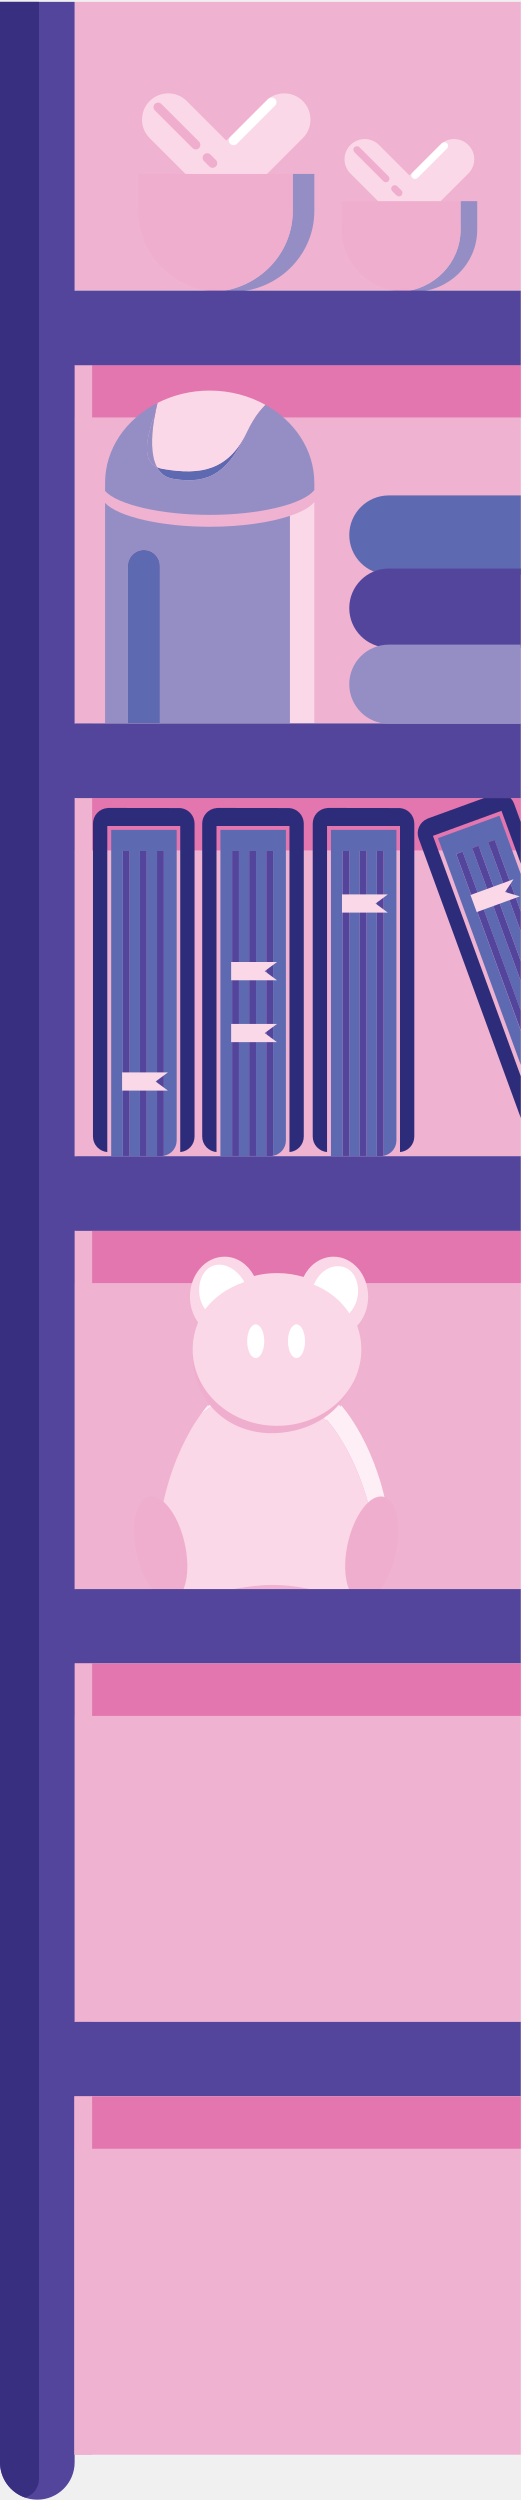
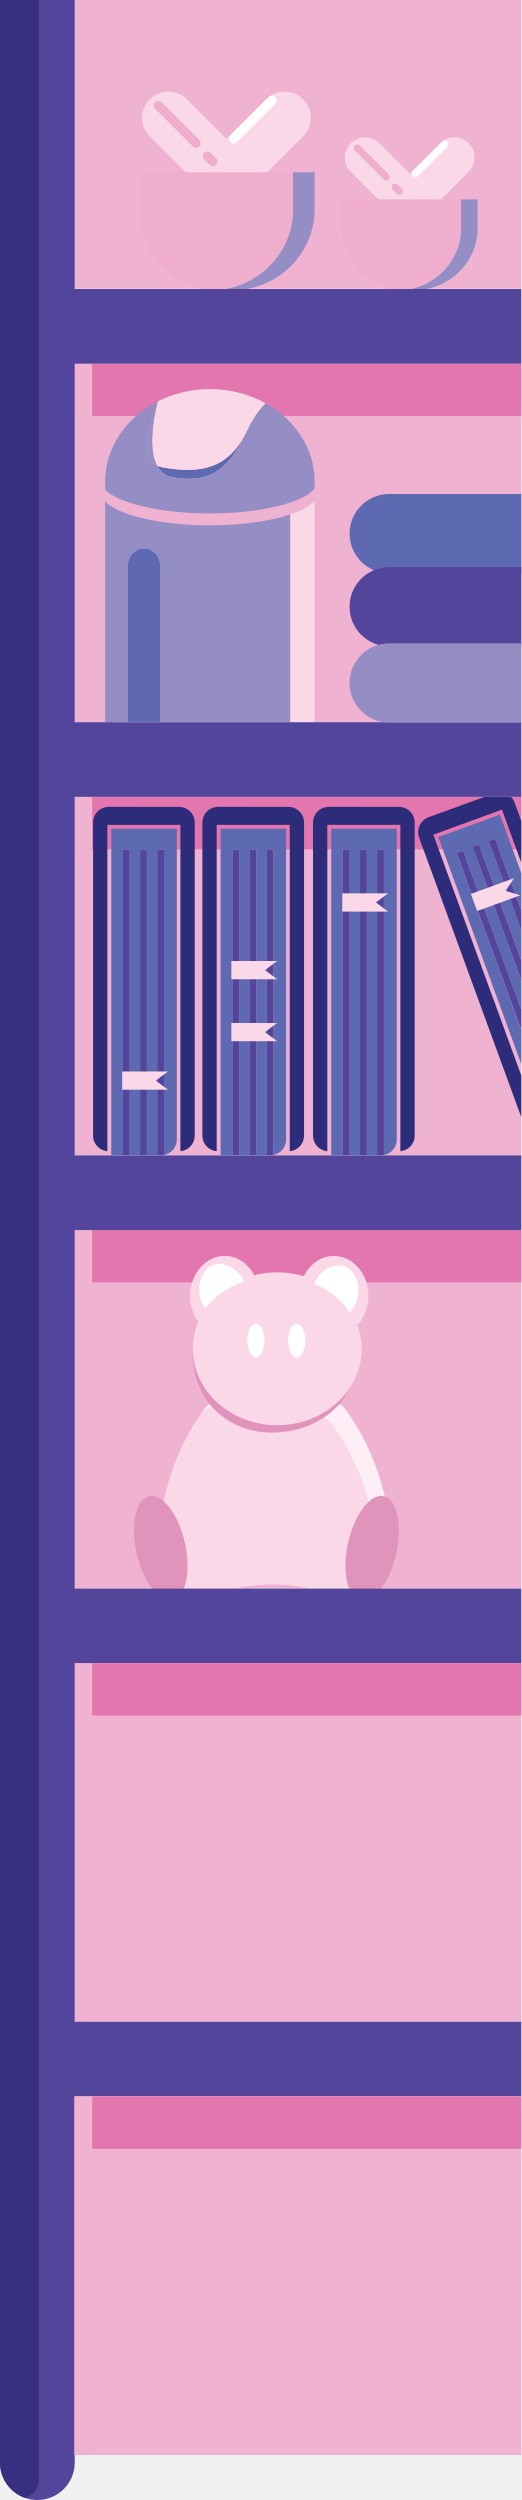
- <svg xmlns="http://www.w3.org/2000/svg" xmlns:xlink="http://www.w3.org/1999/xlink" version="1.1" id="Layer_1" x="0px" y="0px" width="209.313px" height="1005px" viewBox="0 0 209.313 1005" enable-background="new 0 0 209.313 1005" xml:space="preserve">
+ <svg xmlns="http://www.w3.org/2000/svg" xmlns:xlink="http://www.w3.org/1999/xlink" version="1.1" id="Layer_1" x="0px" y="0px" width="195.395px" height="937.129px" viewBox="13.967 0.75 195.395 937.129" enable-background="new 13.967 0.75 195.395 937.129" xml:space="preserve">
  <g>
    <g>
-       <rect x="29.966" y="146.771" fill="#EFB2D1" width="179.396" height="144.04" />
-       <rect x="29.966" y="146.771" fill="#E376AE" width="179.396" height="21.04" />
-       <rect x="29.966" y="146.771" fill="#EFB2D1" width="7.063" height="144.04" />
+       <rect x="41.934" y="137.03" fill="#EFB2D1" width="167.428" height="134.431" />
+       <rect x="41.934" y="137.03" fill="#E376AE" width="167.428" height="19.636" />
+       <rect x="41.934" y="137.03" fill="#EFB2D1" width="6.591" height="134.431" />
    </g>
    <g>
-       <rect x="29.966" y="320.828" fill="#EFB2D1" width="179.396" height="144.04" />
-       <rect x="29.966" y="320.828" fill="#E376AE" width="179.396" height="21.04" />
-       <rect x="29.966" y="320.828" fill="#EFB2D1" width="7.063" height="144.04" />
+       <rect x="41.934" y="299.475" fill="#EFB2D1" width="167.428" height="134.431" />
+       <rect x="41.934" y="299.475" fill="#E376AE" width="167.428" height="19.637" />
+       <rect x="41.934" y="299.475" fill="#EFB2D1" width="6.591" height="134.431" />
    </g>
    <g>
-       <rect x="29.966" y="494.757" fill="#EFB2D1" width="179.396" height="144.04" />
-       <rect x="29.966" y="494.757" fill="#E376AE" width="179.396" height="21.04" />
-       <rect x="29.966" y="494.757" fill="#EFB2D1" width="7.063" height="144.04" />
+       <rect x="41.934" y="461.802" fill="#EFB2D1" width="167.428" height="134.431" />
+       <rect x="41.934" y="461.802" fill="#E376AE" width="167.428" height="19.637" />
+       <rect x="41.934" y="461.802" fill="#EFB2D1" width="6.591" height="134.431" />
    </g>
    <g>
-       <rect x="29.966" y="0.75" fill="#EFB2D1" width="179.396" height="116.008" />
+       <rect x="41.934" y="0.75" fill="#EFB2D1" width="167.428" height="108.27" />
    </g>
    <g>
-       <path fill="#FDEFF5" d="M156.859,614.65c-4.023-32.984-19.866-49.889-19.866-49.889l0.073,0.822    c-7.006-7.308-16.438-11.789-26.817-11.789c-10.266,0-19.604,4.383-26.584,11.543l0.051-0.576c0,0-1.241,1.34-3.104,3.949    c6.612-5.666,14.906-9.043,23.915-9.043c10.381,0,19.813,4.483,26.817,11.789l-0.072-0.82c0,0,15.842,16.901,19.867,49.887    c0.383,3.141,0.551,5.687,0.547,7.729C155.591,631.221,158.719,629.88,156.859,614.65z" />
-       <path fill="#FBD8E7" d="M151.139,620.523c-4.025-32.984-19.867-49.887-19.867-49.887l0.072,0.819    c-7.005-7.305-16.437-11.788-26.817-11.788c-9.009,0-17.303,3.377-23.915,9.043c-0.45,0.629-0.924,1.311-1.439,2.09    c-0.893,1.287-1.723,2.631-2.482,4.028c-4.776,8.267-10.614,21.578-12.84,39.82c-1.632,13.377,0.583,16.033,3.792,14.471    l-0.378,14.4h0.85c2.762,0,5.792-0.951,8.5-1.395c10.79-1.763,21.475-4.892,32.479-4.98c6.281-0.055,12.521,0.932,18.628,2.338    c3.441,0.793,6.887,1.576,10.33,2.357c1.325,0.301,2.651,0.612,3.979,0.908c0.162,0.036,2.689,0.448,2.713,0.622l-1.555-11.877    c4.14,4.558,8.478,6.906,8.498-3.243C151.688,626.209,151.521,623.664,151.139,620.523z" />
-       <path fill="#F0AECE" d="M77.485,541.238c-1.604,20.541,12.979,34.906,31.703,34.906s33.944-12.555,33.944-29.512    C143.133,543.313,77.783,537.427,77.485,541.238z" />
-       <path fill="#FBD8E7" d="M147.995,521.26c0-8.875-6.224-16.07-13.896-16.07c-5.184,0-9.693,3.287-12.083,8.148    c-3.353-1.007-6.933-1.558-10.657-1.558c-3.201,0-6.294,0.41-9.228,1.162c-2.438-4.643-6.836-7.754-11.874-7.754    c-7.677,0-13.897,7.195-13.897,16.07c0,3.953,1.239,7.565,3.285,10.367c-1.41,3.375-2.188,7.032-2.188,10.854    c0,16.957,15.179,30.703,33.902,30.703c18.723,0,33.903-13.746,33.903-30.703c0-3.32-0.591-6.516-1.666-9.51    C146.297,530.039,147.995,525.884,147.995,521.26z" />
-       <path fill="#FFFFFF" d="M98.152,515.404l0.054-0.039c-3.307-5.961-9.528-8.6-13.893-5.896c-4.198,2.602-6.156,10.799-1.877,16.846    C86.28,521.373,91.747,517.525,98.152,515.404z" />
-       <path fill="#FFFFFF" d="M140.447,527.971c5.818-6.482,3.498-15.334-0.51-17.814c-3.938-2.442-10.455-1.26-13.779,6.271    C132.17,518.83,137.174,522.895,140.447,527.971z" />
+       <path fill="#FDEFF5" d="M160.362,573.696c-3.755-30.784-18.54-46.561-18.54-46.561l0.067,0.768    c-6.539-6.821-15.341-11.003-25.027-11.003c-9.582,0-18.297,4.091-24.811,10.773l0.047-0.538c0,0-1.158,1.25-2.896,3.686    c6.171-5.288,13.911-8.438,22.318-8.438c9.689,0,18.492,4.184,25.029,11.003l-0.068-0.767c0,0,14.785,15.772,18.542,46.56    c0.357,2.931,0.516,5.308,0.512,7.214C159.178,589.162,162.098,587.91,160.362,573.696z" />
+       <path fill="#FBD8E7" d="M155.023,579.177c-3.757-30.784-18.542-46.56-18.542-46.56l0.068,0.765    c-6.538-6.817-15.342-11.002-25.029-11.002c-8.407,0-16.147,3.151-22.318,8.439c-0.42,0.587-0.862,1.225-1.343,1.95    c-0.834,1.201-1.607,2.456-2.316,3.759c-4.457,7.717-9.905,20.139-11.983,37.164c-1.522,12.484,0.544,14.964,3.539,13.506    l-0.353,13.439h0.793c2.577,0,5.404-0.889,7.933-1.303c10.07-1.646,20.043-4.565,30.313-4.647    c5.86-0.051,11.685,0.87,17.385,2.183c3.212,0.739,6.428,1.472,9.641,2.2c1.237,0.28,2.476,0.57,3.714,0.849    c0.151,0.031,2.511,0.416,2.532,0.578l-1.452-11.085c3.865,4.255,7.913,6.446,7.933-3.024    C155.535,584.483,155.379,582.108,155.023,579.177z" />
+       <path fill="#E094BC" d="M86.281,505.181c-1.496,19.171,12.113,32.577,29.589,32.577s31.68-11.718,31.68-27.543    C147.551,507.118,86.561,501.625,86.281,505.181z" />
+       <path fill="#FBD8E7" d="M152.089,486.536c0-8.282-5.811-14.998-12.97-14.998c-4.839,0-9.047,3.068-11.276,7.605    c-3.129-0.941-6.471-1.455-9.946-1.455c-2.986,0-5.874,0.383-8.611,1.085c-2.275-4.333-6.381-7.237-11.082-7.237    c-7.165,0-12.972,6.716-12.972,14.999c0,3.689,1.157,7.061,3.066,9.675c-1.316,3.149-2.042,6.563-2.042,10.13    c0,15.826,14.167,28.654,31.64,28.654c17.476,0,31.643-12.828,31.643-28.654c0-3.1-0.553-6.081-1.556-8.875    C150.504,494.729,152.089,490.852,152.089,486.536z" />
+       <path fill="#FFFFFF" d="M105.571,481.071l0.052-0.036c-3.087-5.563-8.894-8.025-12.967-5.502    c-3.918,2.429-5.745,10.079-1.752,15.723C94.49,486.641,99.594,483.052,105.571,481.071z" />
+       <path fill="#FFFFFF" d="M145.044,492.801c5.43-6.051,3.265-14.312-0.477-16.626c-3.675-2.278-9.758-1.177-12.858,5.854    C137.32,484.268,141.99,488.062,145.044,492.801z" />
      <g>
-         <ellipse fill="#FFFFFF" cx="102.797" cy="539.17" rx="3.431" ry="6.766" />
-         <ellipse fill="#FFFFFF" cx="119.188" cy="539.17" rx="3.431" ry="6.766" />
+         <ellipse fill="#FFFFFF" cx="109.906" cy="503.251" rx="3.201" ry="6.315" />
+         <ellipse fill="#FFFFFF" cx="125.203" cy="503.251" rx="3.202" ry="6.315" />
      </g>
-       <path fill="#F0AECE" d="M74.21,620.218c2.623,11.514,0.436,21.889-4.887,23.174c-5.321,1.283-11.761-7.01-14.383-18.521    c-2.621-11.516-0.434-21.889,4.889-23.174C65.149,600.412,71.589,608.703,74.21,620.218z M139.854,620.218    c-2.621,11.514-0.435,21.889,4.889,23.174c5.32,1.283,11.76-7.01,14.383-18.521c2.621-11.516,0.434-21.889-4.889-23.174    C148.916,600.412,142.477,608.703,139.854,620.218z" />
+       <path fill="#E094BC" d="M83.226,578.893c2.448,10.745,0.407,20.428-4.562,21.628c-4.966,1.197-10.977-6.543-13.424-17.286    c-2.445-10.748-0.404-20.429,4.563-21.628C74.769,560.408,80.78,568.145,83.226,578.893z M144.49,578.893    c-2.445,10.745-0.404,20.428,4.563,21.628c4.965,1.197,10.976-6.543,13.424-17.286c2.446-10.748,0.404-20.429-4.563-21.628    S146.939,568.145,144.49,578.893z" />
    </g>
    <g>
      <g>
-         <path fill="#FBD8E7" d="M121.729,40.621c-4.119-4.117-10.793-4.117-14.907,0L90.95,56.491l-15.87-15.87     c-4.114-4.117-10.788-4.117-14.906,0c-4.116,4.117-4.116,10.791,0,14.906L80.78,76.135c2.755,2.754,6.659,3.656,10.169,2.721     c3.514,0.937,7.416,0.033,10.173-2.721l20.606-20.607C125.844,51.412,125.844,44.738,121.729,40.621z" />
-         <path fill="#948EC5" d="M117.681,69.93v14.933c0,17.196-13.711,31.265-31.071,32.431c0.773,0.054,1.549,0.087,2.335,0.087h4.012     c18.45,0,33.402-14.558,33.402-32.518V69.93H117.681z" />
-         <path fill="#F0AECE" d="M117.681,84.862V69.93H55.539v14.933c0,17.196,13.711,31.265,31.07,32.431     C103.97,116.127,117.681,102.059,117.681,84.862z" />
+         <path fill="#FBD8E7" d="M127.573,37.961c-3.844-3.843-10.071-3.843-13.911,0L98.85,52.772L84.038,37.961     c-3.841-3.843-10.068-3.843-13.912,0c-3.842,3.843-3.842,10.071,0,13.912l19.23,19.233c2.572,2.57,6.215,3.412,9.49,2.54     c3.28,0.874,6.922,0.031,9.495-2.54l19.23-19.232C131.415,48.032,131.415,41.803,127.573,37.961z" />
+         <path fill="#948EC5" d="M123.797,65.315v13.937c0,16.05-12.796,29.18-28.999,30.268c0.722,0.051,1.446,0.081,2.179,0.081h3.745     c17.219,0,31.173-13.586,31.173-30.349V65.315H123.797z" />
+         <path fill="#F0AECE" d="M123.797,79.251V65.315H65.801v13.937c0,16.05,12.796,29.18,28.997,30.268     C111.001,108.43,123.797,95.302,123.797,79.251z" />
        <g>
-           <path fill="#F0AECE" d="M80.006,56.927c0.718,0.72,0.718,1.892,0,2.609l0,0c-0.723,0.72-1.893,0.72-2.612,0l-15.15-15.147      c-0.722-0.722-0.722-1.892,0-2.61l0,0c0.722-0.722,1.892-0.722,2.61,0L80.006,56.927z" />
-           <path fill="#F0AECE" d="M86.794,64.318c0.72,0.721,0.72,1.891,0,2.613l0,0c-0.724,0.723-1.894,0.723-2.613,0l-2.192-2.193      c-0.719-0.719-0.719-1.891,0-2.609l0,0c0.722-0.725,1.892-0.725,2.611,0L86.794,64.318z" />
+           <path fill="#F0AECE" d="M88.635,53.18c0.67,0.671,0.67,1.765,0,2.434l0,0c-0.674,0.672-1.767,0.672-2.438,0L72.059,41.478      c-0.674-0.675-0.674-1.768,0-2.438l0,0c0.673-0.673,1.765-0.673,2.436,0L88.635,53.18z" />
+           <path fill="#F0AECE" d="M94.971,60.077c0.671,0.672,0.671,1.765,0,2.439l0,0c-0.676,0.674-1.768,0.674-2.439,0l-2.046-2.047      c-0.671-0.672-0.671-1.766,0-2.437l0,0c0.676-0.676,1.768-0.676,2.438,0L94.971,60.077z" />
        </g>
-         <path fill="#FFFFFF" d="M95.234,57.816c-0.74,0.742-1.947,0.742-2.691,0l0,0c-0.741-0.746-0.741-1.948,0-2.691l15.361-15.362     c0.742-0.742,1.947-0.742,2.691,0l0,0c0.744,0.745,0.744,1.949,0,2.691L95.234,57.816z" />
+         <path fill="#FFFFFF" d="M102.847,54.009c-0.69,0.693-1.816,0.693-2.511,0l0,0c-0.691-0.695-0.691-1.817,0-2.512l14.336-14.336     c0.691-0.692,1.816-0.692,2.512,0l0,0c0.694,0.694,0.694,1.818,0,2.511L102.847,54.009z" />
      </g>
      <g>
-         <path fill="#FBD8E7" d="M188.271,58.282c-3.17-3.169-8.31-3.169-11.479,0l-12.221,12.22l-12.217-12.22     c-3.17-3.169-8.307-3.169-11.478,0c-3.168,3.171-3.168,8.308,0,11.479l15.866,15.864c2.119,2.119,5.125,2.814,7.828,2.095     c2.707,0.721,5.709,0.024,7.83-2.095L188.27,69.76C191.438,66.59,191.438,61.453,188.271,58.282z" />
-         <path fill="#948EC5" d="M185.154,80.847v11.498c0,13.238-10.553,24.068-23.922,24.967c0.597,0.042,1.192,0.067,1.799,0.067h3.088     c14.205,0,25.721-11.206,25.721-25.034V80.847H185.154z" />
-         <path fill="#F0AECE" d="M185.154,92.345V80.847h-47.844v11.498c0,13.238,10.559,24.068,23.922,24.967     C174.602,116.414,185.154,105.584,185.154,92.345z" />
+         <path fill="#FBD8E7" d="M189.678,54.444c-2.959-2.958-7.756-2.958-10.713,0l-11.406,11.404l-11.402-11.404     c-2.958-2.958-7.752-2.958-10.712,0c-2.956,2.959-2.956,7.753,0,10.713l14.81,14.805c1.977,1.979,4.782,2.627,7.305,1.956     c2.526,0.672,5.328,0.021,7.308-1.956l14.813-14.806C192.633,62.198,192.633,57.403,189.678,54.444z" />
+         <path fill="#948EC5" d="M186.769,75.504v10.731c0,12.354-9.849,22.462-22.326,23.301c0.559,0.039,1.112,0.063,1.68,0.063h2.883     c13.257,0,24.005-10.458,24.005-23.363V75.504H186.769z" />
+         <path fill="#F0AECE" d="M186.769,86.235V75.504h-44.651v10.731c0,12.354,9.854,22.462,22.325,23.301     C176.92,108.698,186.769,98.59,186.769,86.235z" />
        <g>
-           <path fill="#F0AECE" d="M156.148,70.837c0.554,0.556,0.554,1.456,0,2.014l0,0c-0.559,0.553-1.455,0.553-2.012-0.004      l-11.666-11.661c-0.553-0.558-0.553-1.456,0-2.014l0,0c0.559-0.553,1.457-0.553,2.014,0L156.148,70.837z" />
-           <path fill="#F0AECE" d="M161.375,76.528c0.553,0.555,0.553,1.456,0,2.011l0,0c-0.555,0.558-1.456,0.558-2.012,0l-1.688-1.688      c-0.553-0.556-0.553-1.453,0-2.011l0,0c0.558-0.555,1.458-0.555,2.013,0L161.375,76.528z" />
+           <path fill="#F0AECE" d="M159.698,66.161c0.519,0.521,0.519,1.359,0,1.88l0,0c-0.521,0.517-1.356,0.517-1.877-0.003      l-10.889-10.883c-0.516-0.521-0.516-1.359,0-1.88l0,0c0.521-0.516,1.36-0.516,1.88,0L159.698,66.161z" />
+           <path fill="#F0AECE" d="M164.576,71.473c0.516,0.518,0.516,1.358,0,1.876l0,0c-0.52,0.521-1.359,0.521-1.879,0l-1.574-1.575      c-0.517-0.521-0.517-1.356,0-1.877l0,0c0.521-0.519,1.359-0.519,1.878,0L164.576,71.473z" />
        </g>
-         <path fill="#FFFFFF" d="M167.874,71.521c-0.571,0.569-1.501,0.569-2.071,0l0,0c-0.572-0.572-0.572-1.499,0-2.072l11.826-11.828     c0.571-0.573,1.501-0.573,2.073,0l0,0c0.571,0.572,0.571,1.502,0,2.076L167.874,71.521z" />
+         <path fill="#FFFFFF" d="M170.642,66.8c-0.533,0.53-1.399,0.53-1.933,0l0,0c-0.534-0.533-0.534-1.398,0-1.934l11.037-11.039     c0.532-0.535,1.399-0.535,1.935,0l0,0c0.532,0.534,0.532,1.402,0,1.938L170.642,66.8z" />
      </g>
    </g>
    <g>
-       <path fill="#5D6AB2" d="M69.458,192.47c15.339,2.638,22.594-3.302,30.183-19.465c-7.589,16.163-18.802,18.146-34.141,15.507    c-0.923-0.158-1.713-0.41-2.409-0.728C64.379,190.211,66.4,191.943,69.458,192.47z" />
-       <path fill="#FBD8E7" d="M84.3,157.007c-7.652,0-14.805,1.832-20.985,4.983c-0.492,2.028-1.029,4.53-1.447,7.223    c-0.99,6.377-1.303,13.817,1.224,18.572c0.696,0.316,1.486,0.568,2.409,0.728c15.339,2.639,26.552,0.656,34.141-15.507    c0.644-1.367,1.331-2.621,2.048-3.793c1.572-2.569,3.29-4.698,5.032-6.456C100.227,159.135,92.553,157.007,84.3,157.007z" />
-       <path fill="#948EC5" d="M106.721,162.757c-1.742,1.758-3.46,3.887-5.032,6.456c-0.717,1.172-1.404,2.426-2.048,3.793    c-7.589,16.163-14.844,22.103-30.183,19.465c-3.058-0.526-5.079-2.26-6.367-4.686c-6.016-2.735-4.084-10.998-1.851-18.572    c0.758-2.567,1.549-5.059,2.074-7.223c-12.583,6.412-21.072,18.383-21.072,32.127v3.275c5.072,5.519,22.532,9.588,42.058,9.588    c19.956,0,37.506-4.252,42.058-9.955v-2.908C126.357,180.902,118.506,169.332,106.721,162.757z" />
-       <path fill="#948EC5" d="M61.867,169.213c0.418-2.691,0.955-5.193,1.447-7.223c-0.525,2.164-1.316,4.654-2.074,7.223H61.867z" />
-       <path fill="#948EC5" d="M63.091,187.785c-2.526-4.755-2.214-12.195-1.224-18.572H61.24    C59.007,176.787,57.075,185.05,63.091,187.785z" />
-       <path fill="#FBD8E7" d="M126.357,290.725v-88.916c-1.68,2.104-5.134,4.007-9.814,5.573v83.343H126.357z" />
-       <path fill="#948EC5" d="M51.404,227.533c0-3.553,2.879-6.434,6.432-6.434c3.553,0,6.432,2.881,6.432,6.434v63.191h52.275v-83.343    c-8.017,2.686-19.646,4.383-32.243,4.383c-19.525,0-36.985-4.07-42.058-9.59v88.55h9.162V227.533z" />
-       <path fill="#5D6AB2" d="M64.268,227.533c0-3.553-2.879-6.434-6.432-6.434c-3.553,0-6.432,2.881-6.432,6.434v63.191h12.863    L64.268,227.533L64.268,227.533z" />
+       <path fill="#5D6AB2" d="M78.791,179.68c14.315,2.462,21.086-3.083,28.169-18.167c-7.083,15.084-17.547,16.936-31.863,14.473    c-0.861-0.147-1.599-0.383-2.249-0.68C74.051,177.572,75.937,179.188,78.791,179.68z" />
+       <path fill="#FBD8E7" d="M92.643,146.583c-7.142,0-13.816,1.709-19.585,4.651c-0.459,1.893-0.96,4.228-1.35,6.741    c-0.924,5.951-1.218,12.896,1.142,17.333c0.65,0.295,1.387,0.53,2.249,0.68c14.315,2.462,24.78,0.611,31.863-14.473    c0.602-1.275,1.242-2.445,1.911-3.54c1.468-2.397,3.07-4.385,4.696-6.025C107.507,148.57,100.345,146.583,92.643,146.583z" />
+       <path fill="#948EC5" d="M113.569,151.949c-1.626,1.642-3.229,3.628-4.696,6.025c-0.669,1.095-1.311,2.265-1.911,3.54    c-7.083,15.084-13.854,20.629-28.169,18.167c-2.854-0.491-4.74-2.11-5.942-4.374c-5.614-2.554-3.812-10.265-1.728-17.333    c0.708-2.396,1.445-4.722,1.936-6.741c-11.744,5.983-19.666,17.156-19.666,29.982v3.058c4.733,5.149,21.028,8.948,39.251,8.948    c18.625,0,35.004-3.969,39.252-9.291v-2.715C131.894,168.885,124.568,158.086,113.569,151.949z" />
+       <path fill="#948EC5" d="M71.707,157.974c0.39-2.512,0.891-4.847,1.35-6.741c-0.49,2.02-1.228,4.344-1.936,6.741H71.707z" />
+       <path fill="#948EC5" d="M72.849,175.307c-2.358-4.438-2.065-11.383-1.142-17.333h-0.586    C69.037,165.043,67.235,172.755,72.849,175.307z" />
+       <path fill="#FBD8E7" d="M131.894,271.381v-82.983c-1.566,1.963-4.791,3.74-9.158,5.201v77.783L131.894,271.381L131.894,271.381z" />
+       <path fill="#948EC5" d="M61.941,212.404c0-3.316,2.688-6.004,6.003-6.004c3.316,0,6.002,2.688,6.002,6.004v58.976h48.789v-77.783    c-7.482,2.507-18.336,4.091-30.093,4.091c-18.223,0-34.518-3.799-39.251-8.951v82.644h8.55V212.404z" />
+       <path fill="#5D6AB2" d="M73.947,212.404c0-3.316-2.687-6.004-6.002-6.004c-3.314,0-6.003,2.688-6.003,6.004v58.976h12.005V212.404    L73.947,212.404z" />
    </g>
-     <path fill="#54459C" d="M30.776,116.819c-8.285,0-15.002,6.717-15.002,15.002c0,8.284,6.717,15.001,15.002,15.001h178.585v-30.003   H30.776L30.776,116.819z" />
-     <path fill="#54459C" d="M30.776,290.811c-8.285,0-15.002,6.717-15.002,15.002s6.717,15.002,15.002,15.002h178.585v-30.004H30.776z" />
-     <path fill="#54459C" d="M30.776,464.803c-8.285,0-15.002,6.717-15.002,15.002c0,8.284,6.717,15.001,15.002,15.001h178.585v-30.003   H30.776L30.776,464.803z" />
-     <path fill="#54459C" d="M30.776,638.796c-8.285,0-15.002,6.717-15.002,15.002c0,8.282,6.717,15,15.002,15h178.585v-30.002H30.776z" />
-     <path fill="#5D6AB2" d="M209.361,199.16h-53.045c-8.787,0-15.912,7.124-15.912,15.912c0,8.789,7.125,15.914,15.912,15.914h53.045   V199.16z" />
-     <path fill="#54459C" d="M209.361,228.537h-53.045c-8.787,0-15.912,7.125-15.912,15.914c0,8.788,7.125,15.912,15.912,15.912h53.045   V228.537z" />
-     <path fill="#948EC5" d="M209.361,259.14h-53.045c-8.787,0-15.912,7.124-15.912,15.913s7.125,15.912,15.912,15.912h53.045V259.14z" />
+     <path fill="#54459C" d="M42.689,109.076c-7.73,0-14.001,6.27-14.001,14.001c0,7.732,6.271,14,14.001,14H209.36v-28.001H42.689   L42.689,109.076z" />
+     <path fill="#54459C" d="M42.689,271.461c-7.73,0-14.001,6.27-14.001,14.001c0,7.732,6.271,14.002,14.001,14.002H209.36v-28.003   H42.689z" />
+     <path fill="#54459C" d="M42.689,433.846c-7.73,0-14.001,6.269-14.001,14.001c0,7.73,6.271,14,14.001,14H209.36v-28.001H42.689   L42.689,433.846z" />
+     <path fill="#54459C" d="M42.689,596.231c-7.73,0-14.001,6.271-14.001,14.002c0,7.729,6.271,13.999,14.001,13.999H209.36v-28.001   H42.689L42.689,596.231z" />
+     <path fill="#5D6AB2" d="M209.361,185.924h-49.506c-8.201,0-14.851,6.649-14.851,14.852c0,8.203,6.648,14.853,14.851,14.853h49.506   V185.924z" />
+     <path fill="#54459C" d="M209.361,213.341h-49.506c-8.201,0-14.851,6.649-14.851,14.853c0,8.202,6.648,14.851,14.851,14.851h49.506   V213.341z" />
+     <path fill="#948EC5" d="M209.361,241.903h-49.506c-8.201,0-14.851,6.649-14.851,14.852c0,8.203,6.648,14.851,14.851,14.851h49.506   V241.903z" />
    <g>
-       <rect x="29.966" y="668.757" fill="#EFB2D1" width="179.396" height="144.04" />
-       <rect x="29.966" y="668.757" fill="#E376AE" width="179.396" height="21.04" />
-       <rect x="29.966" y="668.757" fill="#EFB2D1" width="7.063" height="144.04" />
+       <rect x="41.934" y="624.194" fill="#EFB2D1" width="167.428" height="134.431" />
+       <rect x="41.934" y="624.194" fill="#E376AE" width="167.428" height="19.636" />
+       <rect x="41.934" y="624.194" fill="#EFB2D1" width="6.591" height="134.431" />
    </g>
-     <path fill="#54459C" d="M30.776,812.796c-8.285,0-15.002,6.717-15.002,15.002c0,8.282,6.717,15,15.002,15h178.585v-30.002H30.776z" />
+     <path fill="#54459C" d="M42.689,758.625c-7.73,0-14.001,6.269-14.001,14c0,7.729,6.271,14,14.001,14H209.36v-28H42.689z" />
    <g>
-       <path fill="#54459C" d="M0,0.75v989.112c0,8.285,6.717,15.002,15.002,15.002c8.284,0,15.001-6.717,15.001-15.002V0.75H0z" />
-       <path fill="#382F81" d="M15.67,996.563V0.75H0v989.112c0,6.587,4.252,12.169,10.155,14.188    C13.35,1003.06,15.67,1000.084,15.67,996.563z" />
+       <path fill="#54459C" d="M13.967,0.75v923.128c0,7.731,6.269,14.001,14.001,14.001c7.73,0,14-6.27,14-14.001V0.75H13.967z" />
+       <path fill="#382F81" d="M28.592,930.133V0.75H13.967v923.128c0,6.146,3.968,11.356,9.477,13.241    C26.426,936.195,28.592,933.418,28.592,930.133z" />
    </g>
    <g>
-       <rect x="29.966" y="842.757" fill="#EFB2D1" width="179.396" height="144.04" />
-       <rect x="29.966" y="842.757" fill="#E376AE" width="179.396" height="21.04" />
-       <rect x="29.966" y="842.757" fill="#EFB2D1" width="7.063" height="144.04" />
+       <rect x="41.934" y="786.587" fill="#EFB2D1" width="167.428" height="134.432" />
+       <rect x="41.934" y="786.587" fill="#E376AE" width="167.428" height="19.637" />
+       <rect x="41.934" y="786.587" fill="#EFB2D1" width="6.591" height="134.432" />
    </g>
    <g>
      <g>
-         <defs>
-           <rect id="SVGID_1_" x="29.966" y="320.828" width="179.396" height="144.04" />
-         </defs>
-         <clipPath id="SVGID_2_">
-           <use xlink:href="#SVGID_1_" overflow="visible" />
-         </clipPath>
-         <g clip-path="url(#SVGID_2_)">
-           <rect x="49.399" y="342.094" fill="#54459C" width="2.743" height="122.608" />
-           <rect x="56.263" y="342.094" fill="#54459C" width="2.743" height="122.608" />
+         <g>
          <g>
-             <path fill="#5D6AB2" d="M44.697,464.699c0.179,0.015,0.353,0.053,0.537,0.053h19.499c0.162,0,0.315-0.034,0.476-0.049h-2.086       V342.094h2.742v122.543c2.932-0.531,5.161-3.085,5.161-6.174V333.613H44.697V464.699z M56.263,342.094h2.743v122.608h-2.743       V342.094z M49.399,342.094h2.743v122.608h-2.743V342.094z" />
-             <path fill="#54459C" d="M63.123,342.094v122.608h2.086c0.219-0.018,0.443-0.023,0.656-0.065V342.094H63.123z" />
-             <path fill="#2D2C7A" d="M72.398,324.837l-28.733-0.046c-0.165,0-0.318,0.035-0.479,0.046c-3.246,0.252-5.811,2.938-5.811,6.243       v125.815c0,3.29,2.534,5.957,5.753,6.237V332.048h0.058h29.213h0.058v131.086c3.217-0.28,5.752-2.947,5.752-6.237V331.08       C78.208,327.773,75.643,325.089,72.398,324.837z" />
-             <polygon fill="#FBD8E7" points="67.503,438.427 49.076,438.427 49.076,431.105 67.503,431.105 62.549,434.764      " />
-             <path fill="#5D6AB2" d="M88.605,464.699c0.183,0.015,0.353,0.053,0.538,0.053h19.502c0.161,0,0.312-0.034,0.473-0.049h-2.086       V342.094h2.742v122.543c2.93-0.531,5.16-3.085,5.16-6.174V333.613H88.605V464.699z M100.17,342.094h2.743v122.608h-2.743       V342.094z M93.31,342.094h2.746v122.608H93.31V342.094z" />
-             <rect x="93.31" y="342.094" fill="#54459C" width="2.746" height="122.608" />
-             <rect x="100.17" y="342.094" fill="#54459C" width="2.743" height="122.608" />
-             <path fill="#54459C" d="M107.032,342.094v122.608h2.086c0.22-0.018,0.443-0.023,0.656-0.065V342.094H107.032z" />
-             <path fill="#2D2C7A" d="M116.309,324.837l-28.733-0.046c-0.166,0-0.321,0.035-0.482,0.046       c-3.245,0.252-5.808,2.938-5.808,6.243v125.815c0,3.29,2.53,5.957,5.749,6.237V332.048h0.059h29.216h0.056v131.086       c3.219-0.28,5.751-2.947,5.751-6.237V331.08C122.115,327.773,119.553,325.089,116.309,324.837z" />
-             <polygon fill="#FBD8E7" points="111.344,418.949 92.919,418.949 92.919,411.634 111.344,411.634 106.396,415.287      " />
-             <polygon fill="#FBD8E7" points="111.344,394.057 92.919,394.057 92.919,386.736 111.344,386.736 106.396,390.395      " />
-             <path fill="#5D6AB2" d="M133.037,464.699c0.178,0.015,0.354,0.053,0.535,0.053h19.502c0.162,0,0.314-0.034,0.474-0.049h-2.087       V342.094h2.745v122.543c2.931-0.531,5.157-3.085,5.157-6.174V333.613h-26.326V464.699z M144.602,342.094h2.744v122.608h-2.744       V342.094z M137.738,342.094h2.746v122.608h-2.746V342.094z" />
-             <rect x="137.738" y="342.094" fill="#54459C" width="2.746" height="122.608" />
-             <rect x="144.602" y="342.094" fill="#54459C" width="2.744" height="122.608" />
-             <path fill="#54459C" d="M151.461,342.094v122.608h2.087c0.22-0.018,0.442-0.023,0.658-0.065V342.094H151.461z" />
-             <path fill="#2D2C7A" d="M160.736,324.837l-28.731-0.046c-0.163,0-0.317,0.035-0.479,0.046c-3.246,0.252-5.81,2.938-5.81,6.243       v125.815c0,3.29,2.53,5.957,5.753,6.237V332.048h0.057h29.211h0.061v131.086c3.219-0.28,5.751-2.947,5.751-6.237V331.08       C166.547,327.773,163.984,325.089,160.736,324.837z" />
-             <polygon fill="#FBD8E7" points="155.904,366.877 137.48,366.877 137.48,359.559 155.904,359.559 150.955,363.218      " />
-             <path fill="#5D6AB2" d="M221.035,460.064c0.175-0.049,0.355-0.073,0.525-0.131l18.314-6.697c0.15-0.055,0.283-0.138,0.43-0.207       l-1.961,0.715L196.27,338.58l2.571-0.936l42.06,115.099c2.568-1.509,3.785-4.671,2.729-7.568l-42.848-117.268l-24.731,9.036       L221.035,460.064z M189.82,340.938l2.578-0.942l42.08,115.164l-2.578,0.946L189.82,340.938z M183.379,343.291l2.575-0.941       l42.079,115.165l-2.58,0.94L183.379,343.291z" />
-             <rect x="204.35" y="339.089" transform="matrix(-0.9391 0.3435 -0.3435 -0.9391 536.4754 705.746)" fill="#54459C" width="2.743" height="122.612" />
-             <rect x="210.77" y="336.758" transform="matrix(-0.9392 0.3434 -0.3434 -0.9392 548.0883 699.064)" fill="#54459C" width="2.744" height="122.615" />
-             <path fill="#54459C" d="M196.27,338.58l42.076,115.164l1.959-0.715c0.197-0.09,0.407-0.176,0.596-0.286l-42.06-115.099       L196.27,338.58z" />
-             <path fill="#2D2C7A" d="M199.061,319.192l-27.006,9.813c-0.154,0.058-0.283,0.141-0.435,0.214       c-2.964,1.346-4.449,4.749-3.317,7.854l43.18,118.17c1.129,3.089,4.424,4.729,7.541,3.885l-44.983-123.12l0.056-0.021       l27.439-10.026l0.055-0.019l44.98,123.121c2.93-1.367,4.395-4.74,3.262-7.829l-43.176-118.173       C205.521,319.955,202.195,318.313,199.061,319.192z" />
-             <polygon fill="#FBD8E7" points="208.947,360.336 191.641,366.658 189.127,359.783 206.438,353.461 203.04,358.596      " />
+             <defs>
+               <rect id="SVGID_1_" x="41.934" y="299.475" width="167.428" height="134.431" />
+             </defs>
+             <clipPath id="SVGID_2_">
+               <use xlink:href="#SVGID_1_" overflow="visible" />
+             </clipPath>
+             <g clip-path="url(#SVGID_2_)">
+               <rect x="60.07" y="319.323" fill="#54459C" width="2.561" height="114.429" />
+               <rect x="66.476" y="319.323" fill="#54459C" width="2.561" height="114.429" />
+               <g>
+                 <path fill="#5D6AB2" d="M55.681,433.748c0.168,0.016,0.33,0.051,0.501,0.051H74.38c0.15,0,0.294-0.032,0.445-0.047h-1.947         V319.323h2.558v114.368c2.737-0.496,4.817-2.879,4.817-5.762V311.407H55.681V433.748z M66.476,319.323h2.561v114.429h-2.561         V319.323z M60.07,319.323h2.561v114.429H60.07V319.323z" />
+                 <path fill="#54459C" d="M72.879,319.323v114.429h1.947c0.203-0.018,0.412-0.021,0.61-0.062V319.323H72.879z" />
+                 <path fill="#2D2C7A" d="M81.535,303.219l-26.816-0.044c-0.154,0-0.297,0.032-0.447,0.044         c-3.029,0.234-5.423,2.74-5.423,5.826v117.422c0,3.07,2.365,5.56,5.369,5.82v-122.34h0.054h27.265h0.055v122.341         c3.002-0.262,5.369-2.751,5.369-5.82V309.043C86.958,305.957,84.563,303.452,81.535,303.219z" />
+                 <polygon fill="#FBD8E7" points="76.967,409.229 59.769,409.229 59.769,402.396 76.967,402.396 72.343,405.811        " />
+                 <path fill="#5D6AB2" d="M96.66,433.748c0.171,0.016,0.329,0.051,0.502,0.051h18.2c0.15,0,0.292-0.032,0.442-0.047h-1.948         V319.323h2.561v114.368c2.734-0.496,4.815-2.879,4.815-5.762V311.407H96.66V433.748z M107.454,319.323h2.561v114.429h-2.561         V319.323z M101.052,319.323h2.563v114.429h-2.563V319.323z" />
+                 <rect x="101.052" y="319.323" fill="#54459C" width="2.563" height="114.429" />
+                 <rect x="107.454" y="319.323" fill="#54459C" width="2.561" height="114.429" />
+                 <path fill="#54459C" d="M113.858,319.323v114.429h1.948c0.205-0.018,0.413-0.021,0.611-0.062V319.323H113.858z" />
+                 <path fill="#2D2C7A" d="M122.517,303.219l-26.815-0.044c-0.155,0-0.301,0.032-0.45,0.044c-3.029,0.234-5.42,2.74-5.42,5.826         v117.422c0,3.07,2.36,5.56,5.365,5.82v-122.34h0.056h27.267h0.052v122.341c3.006-0.262,5.368-2.751,5.368-5.82V309.043         C127.935,305.957,125.544,303.452,122.517,303.219z" />
+                 <polygon fill="#FBD8E7" points="117.883,391.052 100.687,391.052 100.687,384.224 117.883,384.224 113.265,387.634                 " />
+                 <polygon fill="#FBD8E7" points="117.883,367.819 100.687,367.819 100.687,360.987 117.883,360.987 113.265,364.402                 " />
+                 <path fill="#5D6AB2" d="M138.129,433.748c0.166,0.016,0.33,0.051,0.498,0.051h18.201c0.15,0,0.294-0.032,0.442-0.047h-1.948         V319.323h2.563v114.368c2.735-0.496,4.813-2.879,4.813-5.762V311.407H138.13L138.129,433.748L138.129,433.748z          M148.922,319.323h2.561v114.429h-2.561V319.323z M142.516,319.323h2.563v114.429h-2.563V319.323z" />
+                 <rect x="142.516" y="319.323" fill="#54459C" width="2.563" height="114.429" />
+                 <rect x="148.922" y="319.323" fill="#54459C" width="2.561" height="114.429" />
+                 <path fill="#54459C" d="M155.323,319.323v114.429h1.948c0.205-0.018,0.412-0.021,0.614-0.062V319.323H155.323z" />
+                 <path fill="#2D2C7A" d="M163.98,303.219l-26.813-0.044c-0.151,0-0.296,0.032-0.447,0.044         c-3.029,0.234-5.422,2.74-5.422,5.826v117.422c0,3.07,2.36,5.56,5.369,5.82v-122.34h0.053h27.263h0.058v122.341         c3.005-0.262,5.367-2.751,5.367-5.82V309.043C169.404,305.957,167.011,303.452,163.98,303.219z" />
+                 <polygon fill="#FBD8E7" points="159.47,342.453 142.275,342.453 142.275,335.623 159.47,335.623 154.852,339.038        " />
+                 <path fill="#5D6AB2" d="M220.256,429.424c0.164-0.045,0.331-0.068,0.49-0.122l17.092-6.25c0.14-0.052,0.264-0.128,0.4-0.193         l-1.829,0.667l-39.268-107.48l2.4-0.873l39.254,107.42c2.396-1.408,3.532-4.359,2.547-7.063l-39.99-109.444l-23.08,8.434         L220.256,429.424z M191.123,318.244l2.405-0.88l39.272,107.481l-2.406,0.883L191.123,318.244z M185.113,320.439l2.403-0.877         l39.271,107.482l-2.407,0.877L185.113,320.439z" />
+                 <rect x="204.72" y="316.524" transform="matrix(-0.9391 0.3437 -0.3437 -0.9391 527.8953 653.9153)" fill="#54459C" width="2.56" height="114.429" />
+                 <rect x="210.657" y="314.328" transform="matrix(-0.9392 0.3433 -0.3433 -0.9392 538.5558 647.7377)" fill="#54459C" width="2.56" height="114.431" />
+                 <path fill="#54459C" d="M197.143,316.043l39.271,107.481l1.828-0.667c0.185-0.083,0.38-0.164,0.557-0.267l-39.254-107.42         L197.143,316.043z" />
+                 <path fill="#2D2C7A" d="M199.748,297.948l-25.205,9.159c-0.145,0.054-0.265,0.131-0.405,0.2         c-2.767,1.256-4.152,4.432-3.096,7.33l40.299,110.287c1.054,2.883,4.129,4.414,7.038,3.626l-41.981-114.907l0.053-0.021         l25.608-9.355l0.051-0.018l41.979,114.906c2.734-1.275,4.103-4.424,3.045-7.307l-40.296-110.29         C205.777,298.66,202.672,297.128,199.748,297.948z" />
+                 <polygon fill="#FBD8E7" points="208.974,336.348 192.823,342.248 190.477,335.831 206.633,329.932 203.462,334.724                 " />
+               </g>
+             </g>
          </g>
        </g>
      </g>
    </g>
  </g>
</svg>
